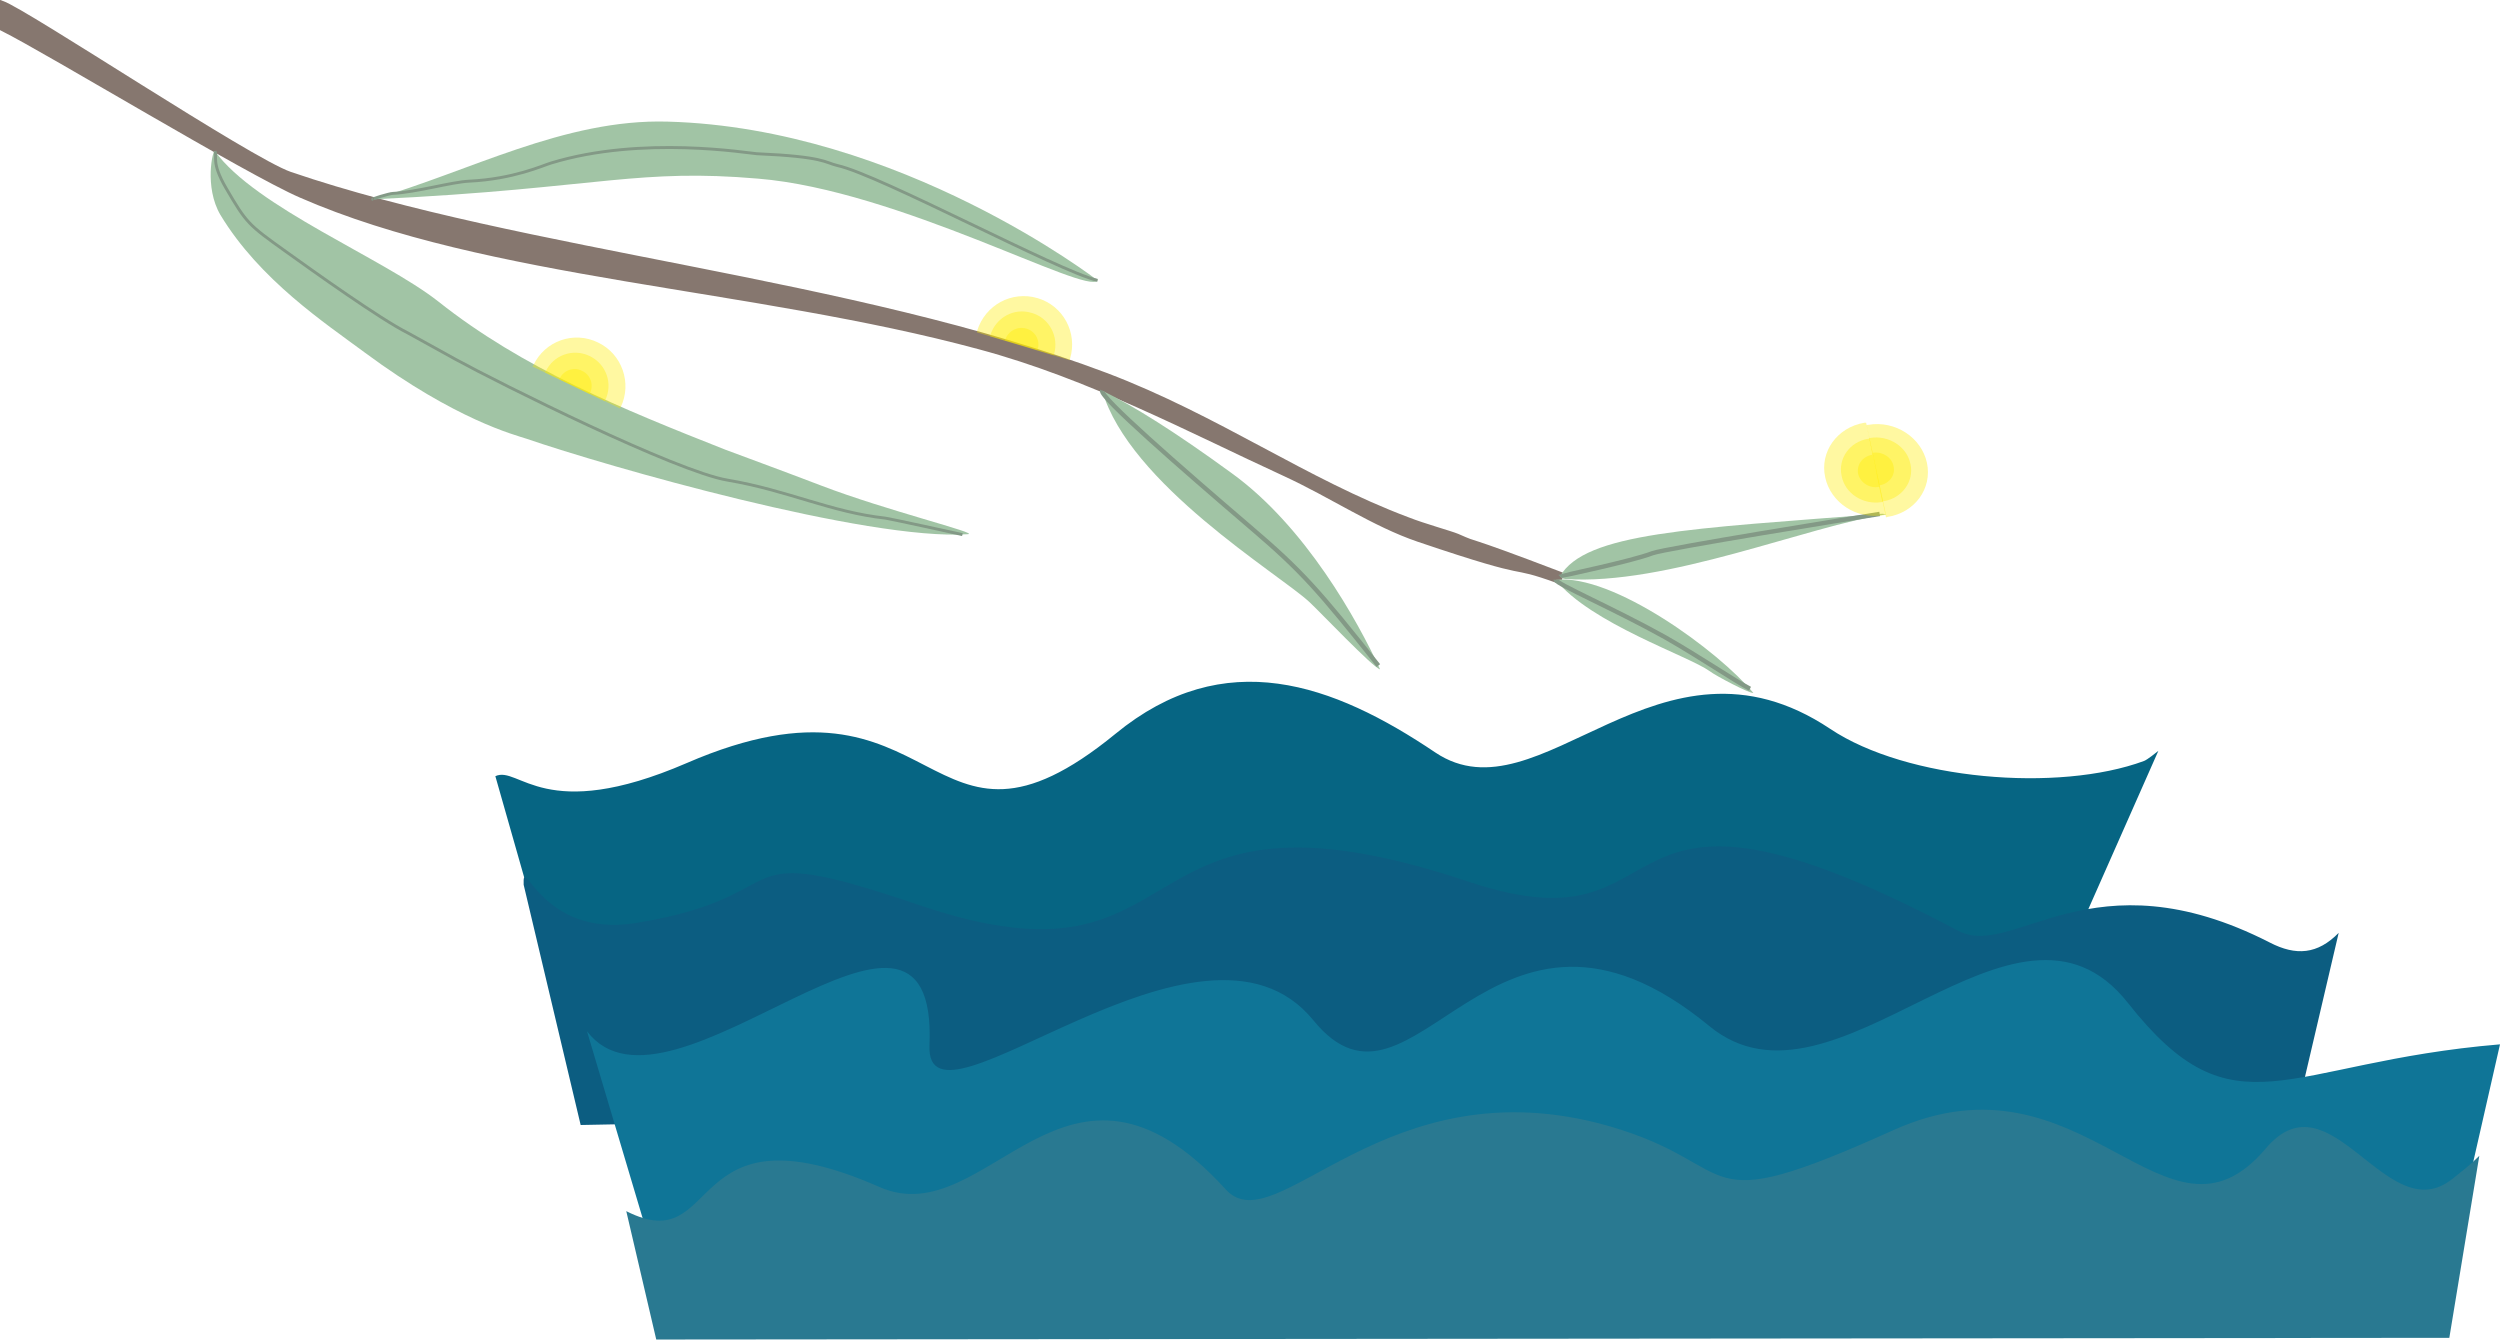
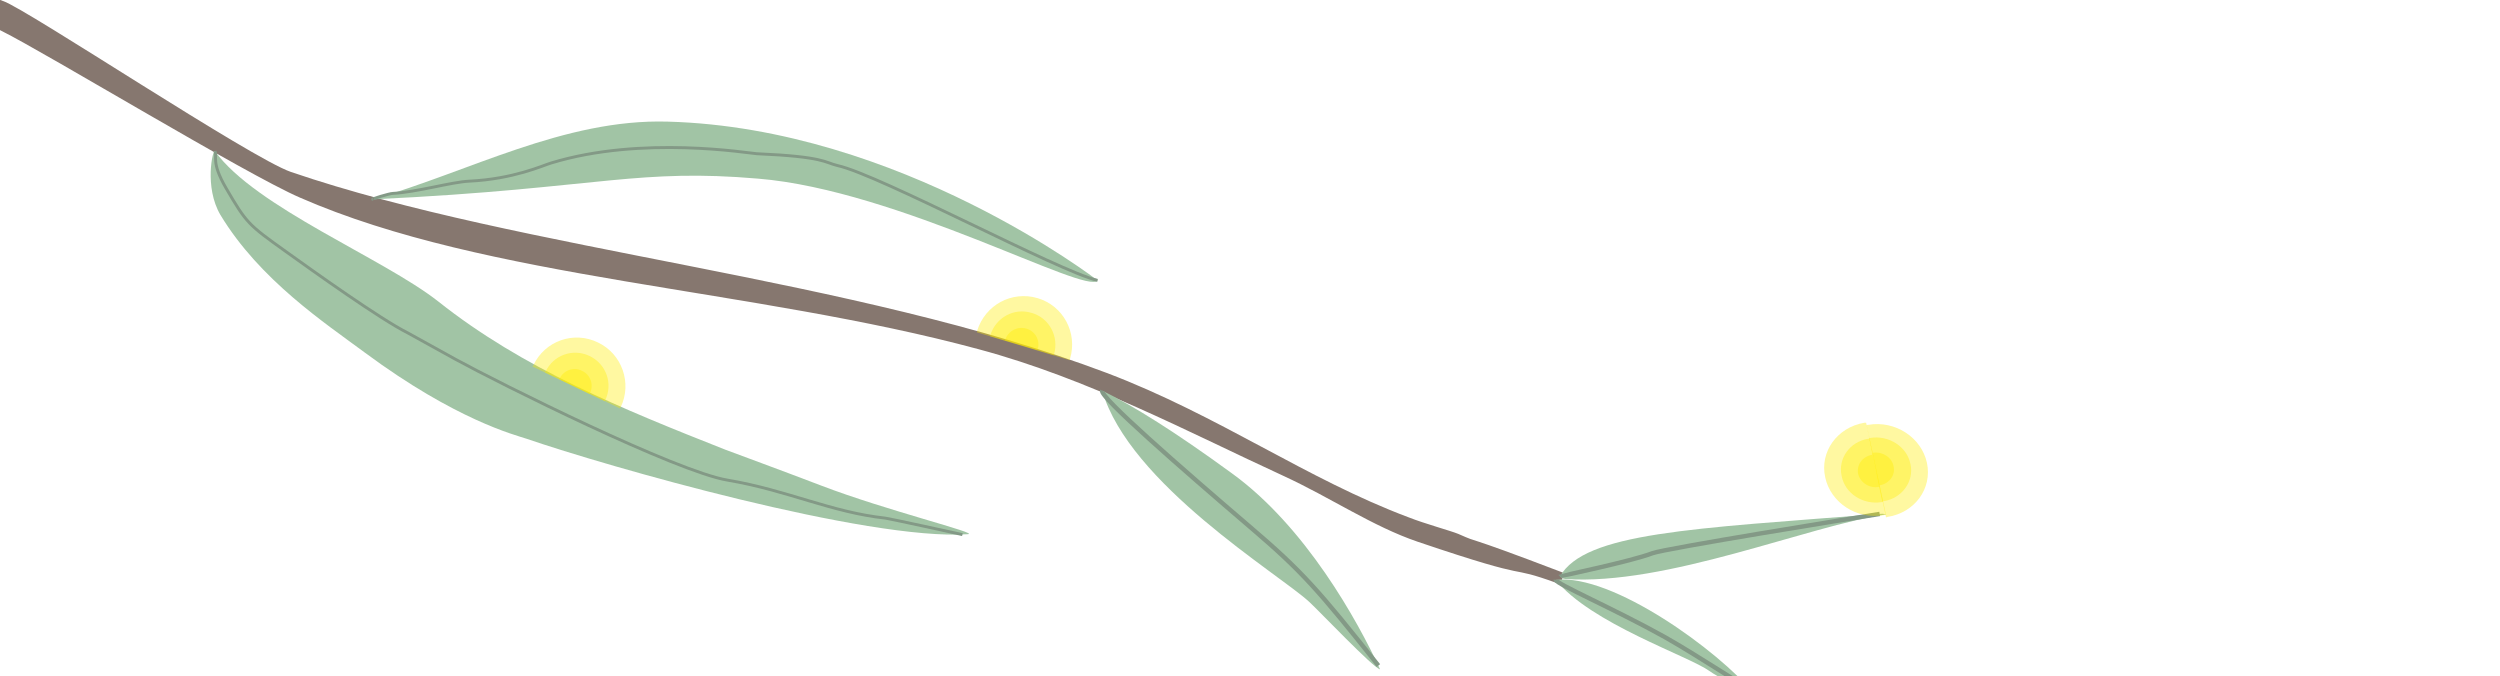
- <svg xmlns="http://www.w3.org/2000/svg" xml:space="preserve" width="100%" height="100%" version="1.0" shape-rendering="geometricPrecision" text-rendering="geometricPrecision" image-rendering="optimizeQuality" fill-rule="evenodd" clip-rule="evenodd" viewBox="0 0 5920 3172">
+ <svg xmlns="http://www.w3.org/2000/svg" xml:space="preserve" width="100%" height="100%" version="1.0" shape-rendering="geometricPrecision" text-rendering="geometricPrecision" image-rendering="optimizeQuality" fill-rule="evenodd" clip-rule="evenodd" viewBox="0 0 5920 1600">
  <g id="Layer_x0020_1">
-     <path fill="#066583" d="M4896 2264l215 -486c-5,4 -26,21 -34,24 -203,75 -562,45 -743,-76 -406,-271 -687,222 -935,56 -242,-163 -499,-257 -758,-44 -455,372 -406,-195 -1015,69 -338,146 -397,5 -453,31l139 488 3584 -62z" />
-     <path fill="#0C5D81" d="M5450 2585l88 -376c-50,51 -101,55 -163,23 -422,-216 -608,41 -738,-28 -889,-471 -624,63 -1159,-116 -847,-284 -618,288 -1302,55 -477,-162 -268,-22 -672,43 -224,35 -267,-169 -264,-91l135 569 4075 -79z" />
    <path fill="#86776F" stroke="#86776F" stroke-width="10.413" d="M5 7c59,21 586,372 682,405 550,188 1331,249 1932,476 266,101 472,251 715,342 38,15 100,32 117,39 61,27 -8,-6 246,91l-5 17c-136,-49 -38,1 -333,-99 -106,-36 -205,-104 -318,-156 -222,-102 -461,-230 -722,-300 -536,-145 -1164,-165 -1607,-359 -127,-55 -597,-340 -707,-395l0 -61z" />
    <g id="_804821228336">
      <path fill="#A1C4A5" d="M883 472c227,-65 453,-191 698,-184 551,15 1018,376 1018,376 -25,36 -472,-214 -804,-241 -140,-12 -233,-7 -349,4 -128,12 -284,32 -563,45z" />
      <path fill="none" stroke="#839986" stroke-width="6.941" d="M2599 664c-93,-22 -516,-250 -616,-272 -30,-7 -30,-21 -191,-28 -19,-1 -271,-44 -487,22 -20,6 -89,38 -194,43 -42,2 -124,26 -181,29 -7,0 -54,14 -47,14" />
    </g>
-     <path fill="#0F7597" d="M5796 3018l124 -545c-514,43 -628,223 -881,-98 -267,-339 -693,300 -991,55 -517,-426 -699,280 -938,-14 -264,-324 -919,304 -909,60 22,-507 -616,223 -811,-34l164 551 4242 25z" />
-     <path fill="#297991" d="M5800 3168l71 -431c-24,24 -37,33 -63,54 -156,126 -288,-255 -443,-71 -237,280 -428,-248 -881,-44 -488,220 -347,84 -676,-10 -528,-150 -786,281 -905,151 -379,-417 -563,107 -820,-6 -470,-207 -371,173 -600,57l71 304 4246 -4z" />
    <g id="_804821215888">
      <path fill="#A1C4A5" d="M3684 1373c82,103 316,181 364,216 16,12 94,53 104,52 -82,-99 -333,-283 -468,-268z" />
      <path fill="none" stroke="#839986" stroke-width="10.413" d="M3684 1373c-1,9 139,69 259,136 81,46 166,104 201,122" />
    </g>
    <g id="_804821217296">
      <path fill="#A1C4A5" d="M2610 925c64,221 417,433 490,500 24,22 152,157 168,160 -53,-115 -177,-339 -352,-465 -133,-97 -232,-159 -306,-195z" />
      <path fill="none" stroke="#839986" stroke-width="10.413" d="M2610 925c-7,14 182,179 355,327 116,99 158,146 299,324" />
    </g>
    <g id="_804821220112">
      <path fill="#A1C4A5" d="M522 509c93,154 249,257 342,326 216,160 356,195 383,204 189,65 807,242 1045,226 29,-2 -193,-56 -347,-115 -102,-39 -198,-74 -227,-85 -246,-97 -481,-193 -680,-351 -131,-103 -433,-223 -529,-356 -5,-6 -26,85 13,151z" />
      <path fill="none" stroke="#839986" stroke-width="6.941" d="M509 358c6,12 -10,25 26,87 49,84 53,87 141,150 64,46 225,161 289,193 13,7 0,0 114,63 104,57 523,266 644,286 142,24 245,76 374,90 4,0 178,38 182,39" />
      <g class="firefly1">
        <path fill="#FFED00" fill-opacity="0.369" d="M1416 811c57,27 81,96 54,153 -1,1 -2,2 -2,3l-207 -99c1,-1 1,-2 2,-3 27,-58 96,-82 153,-54z" />
        <path fill="#FFED00" fill-opacity="0.369" d="M1396 843c40,19 56,66 37,105 0,1 -1,2 -1,2l-142 -68c1,0 1,-1 2,-2 18,-39 65,-56 104,-37z" />
        <path fill="#FFED00" fill-opacity="0.369" d="M1378 878c20,9 29,33 19,53 0,1 0,1 -1,2l-72 -35c0,-1 0,-1 1,-1 9,-20 33,-29 53,-19z" />
      </g>
    </g>
    <g id="_804877109536" class="firefly2">
      <path fill="#FFED00" fill-opacity="0.369" d="M2457 706c61,18 95,82 77,143 0,1 -1,2 -1,4l-220 -66c1,-1 1,-3 1,-4 19,-61 82,-95 143,-77z" />
      <path fill="#FFED00" fill-opacity="0.369" d="M2443 741c42,12 65,56 53,98 0,1 -1,1 -1,2l-151 -45c1,-1 1,-2 1,-2 13,-42 56,-66 98,-53z" />
      <path fill="#FFED00" fill-opacity="0.369" d="M2430 778c22,6 34,29 27,50 0,0 0,1 0,1l-77 -23c0,0 0,-1 0,-1 7,-21 29,-33 50,-27z" />
    </g>
    <g id="_804877113024">
      <path fill="#A1C4A5" d="M4467 1218c-182,26 -522,170 -761,153 -7,-1 -7,-2 -12,-6 59,-104 311,-113 757,-148 14,-1 4,0 16,1z" />
      <path fill="none" stroke="#839986" stroke-width="10.413" d="M3694 1365c1,-1 170,-36 219,-55 29,-11 481,-84 538,-93" />
      <g class="firefly3">
        <g>
          <path fill="#FFED00" fill-opacity="0.369" d="M4322 1130c-13,-60 28,-118 93,-129 1,0 2,0 4,0l47 218c-2,0 -3,1 -5,1 -64,11 -126,-29 -139,-90z" />
          <path fill="#FFED00" fill-opacity="0.369" d="M4361 1127c-9,-41 19,-81 63,-88 1,0 2,0 3,-1l32 150c-1,0 -2,1 -3,1 -44,7 -87,-20 -95,-62z" />
          <path fill="#FFED00" fill-opacity="0.369" d="M4400 1122c-4,-21 10,-41 33,-45 0,0 1,0 1,0l17 76c-1,0 -1,0 -2,0 -22,4 -44,-10 -49,-31z" />
        </g>
        <g>
          <path fill="#FFED00" fill-opacity="0.369" d="M4563 1096c13,61 -29,118 -93,128 -2,1 -3,1 -4,1l-46 -218c1,-1 3,-1 4,-1 64,-11 126,30 139,90z" />
          <path fill="#FFED00" fill-opacity="0.369" d="M4524 1099c9,41 -20,81 -64,88 -1,0 -2,0 -3,0l-31 -150c1,0 2,0 3,0 44,-7 87,21 95,62z" />
          <path fill="#FFED00" fill-opacity="0.369" d="M4484 1104c5,21 -10,41 -32,45 -1,0 -1,0 -2,0l-16 -76c1,-1 1,-1 2,-1 22,-3 44,11 48,32z" />
        </g>
      </g>
    </g>
  </g>
</svg>
